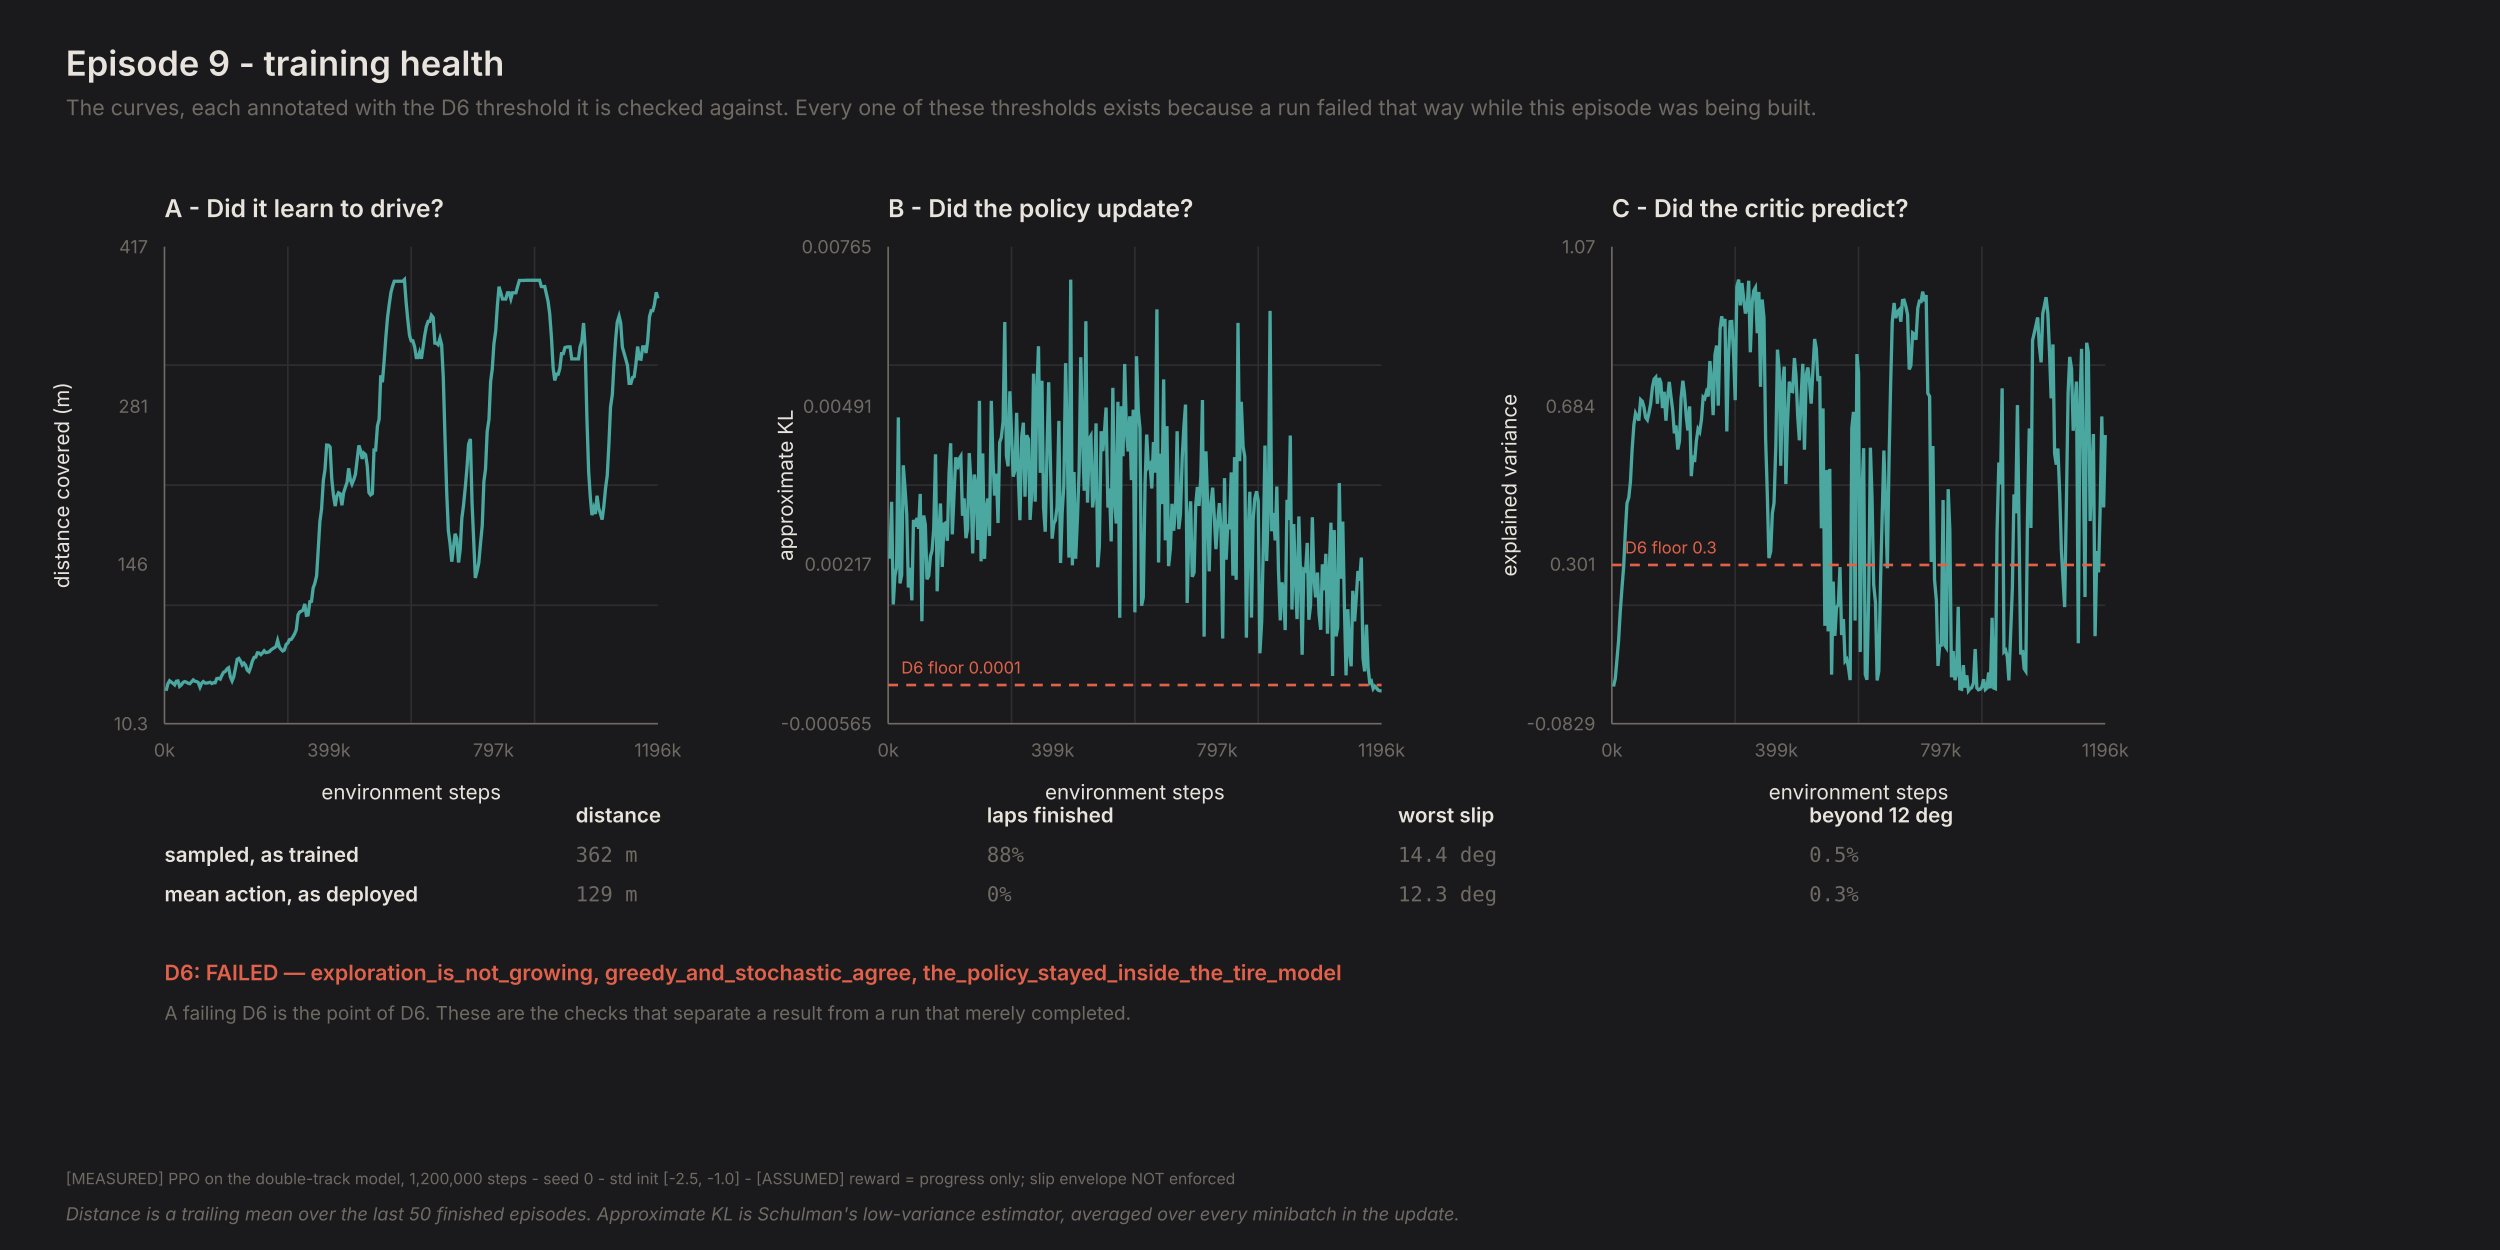
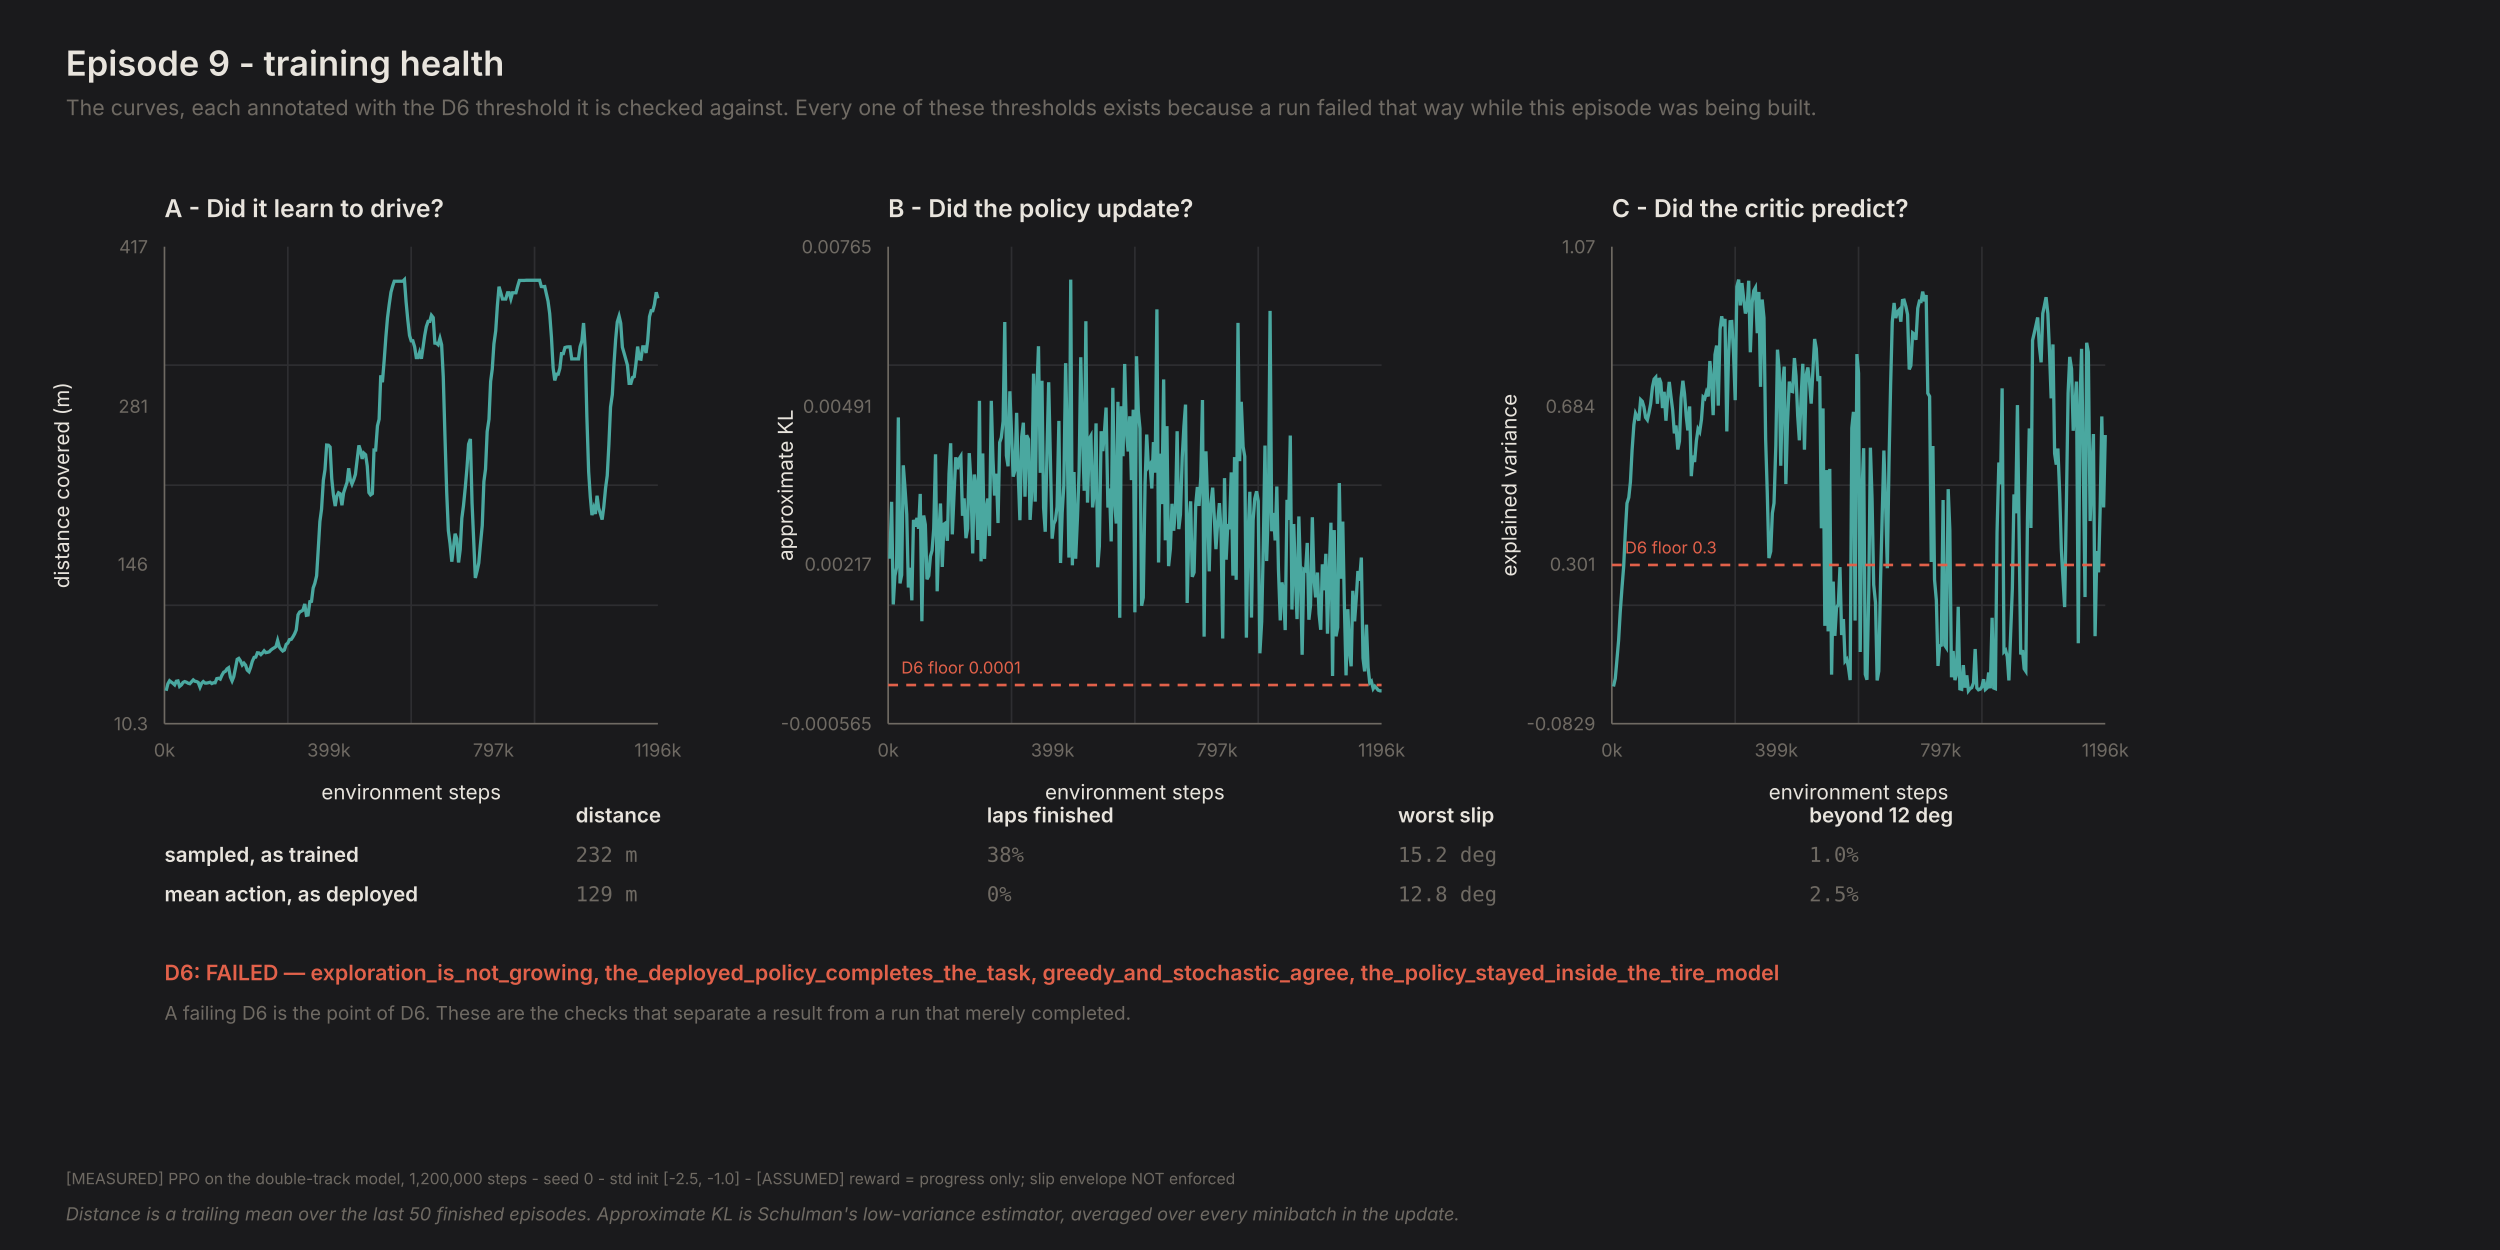
<svg xmlns="http://www.w3.org/2000/svg" width="1520" height="760" viewBox="0 0 1520 760" font-family="Inter, system-ui, sans-serif">
  <rect width="1520" height="760" fill="#1a1a1c" />
  <text x="40" y="46" fill="#e8e4dd" font-size="21" font-weight="600">Episode 9 - training health</text>
  <text x="40" y="70" fill="#6f6a63" font-size="13">The curves, each annotated with the D6 threshold it is checked against. Every one of these thresholds exists because a run failed that way while this episode was being built.</text>
  <text x="100.0" y="132.0" fill="#e8e4dd" font-size="15" text-anchor="start" font-weight="600" font-style="normal">A - Did it learn to drive?</text>
  <line x1="175" y1="150" x2="175" y2="440" stroke="#2e2e31" stroke-width="1" />
  <line x1="250" y1="150" x2="250" y2="440" stroke="#2e2e31" stroke-width="1" />
  <line x1="325" y1="150" x2="325" y2="440" stroke="#2e2e31" stroke-width="1" />
  <line x1="100" y1="222" x2="400" y2="222" stroke="#2e2e31" stroke-width="1" />
  <line x1="100" y1="295" x2="400" y2="295" stroke="#2e2e31" stroke-width="1" />
  <line x1="100" y1="368" x2="400" y2="368" stroke="#2e2e31" stroke-width="1" />
  <line x1="100" y1="440" x2="400" y2="440" stroke="#6f6a63" stroke-width="1" />
  <line x1="100" y1="150" x2="100" y2="440" stroke="#6f6a63" stroke-width="1" />
  <text x="100" y="460" fill="#6f6a63" font-size="11" text-anchor="middle">0k</text>
  <text x="200" y="460" fill="#6f6a63" font-size="11" text-anchor="middle">399k</text>
  <text x="300" y="460" fill="#6f6a63" font-size="11" text-anchor="middle">797k</text>
  <text x="400" y="460" fill="#6f6a63" font-size="11" text-anchor="middle">1196k</text>
  <text x="90" y="444" fill="#6f6a63" font-size="11" text-anchor="end">10.3</text>
  <text x="90" y="347" fill="#6f6a63" font-size="11" text-anchor="end">146</text>
  <text x="90" y="251" fill="#6f6a63" font-size="11" text-anchor="end">281</text>
  <text x="90" y="154" fill="#6f6a63" font-size="11" text-anchor="end">417</text>
  <text x="250.0" y="486" fill="#e8e4dd" font-size="12.5" text-anchor="middle">environment steps</text>
  <text x="42" y="295.0" fill="#e8e4dd" font-size="12.5" text-anchor="middle" transform="rotate(-90 42 295.0)">distance covered (m)</text>
  <path d="M 101.0,420.0 L 102.1,415.7 L 103.1,413.9 L 104.1,414.7 L 105.1,415.4 L 106.2,416.4 L 107.2,414.2 L 108.2,414.0 L 109.2,417.3 L 110.3,416.4 L 111.3,414.9 L 112.3,414.4 L 113.4,414.8 L 114.4,415.4 L 115.4,415.7 L 116.4,414.6 L 117.5,413.4 L 118.5,414.2 L 119.5,414.4 L 120.5,414.9 L 121.6,417.8 L 122.6,415.4 L 123.6,414.4 L 124.7,415.3 L 125.7,415.3 L 126.7,415.1 L 127.7,414.8 L 128.8,415.6 L 129.8,415.1 L 130.8,415.1 L 131.8,412.6 L 132.9,412.4 L 133.9,412.9 L 134.9,410.6 L 136.0,408.7 L 137.0,408.2 L 138.0,406.7 L 139.0,406.0 L 140.1,411.7 L 141.1,414.0 L 142.1,411.5 L 143.2,406.1 L 144.2,400.9 L 145.2,400.3 L 146.2,401.8 L 147.3,404.3 L 148.3,403.2 L 149.3,404.4 L 150.3,407.4 L 151.4,408.4 L 152.4,405.7 L 153.4,402.1 L 154.5,399.7 L 155.5,399.5 L 156.5,396.9 L 157.5,397.0 L 158.6,398.0 L 159.6,397.0 L 160.6,395.7 L 161.6,396.8 L 162.7,396.6 L 163.7,396.3 L 164.7,395.2 L 165.8,394.4 L 166.8,393.8 L 167.8,393.1 L 168.8,389.4 L 169.9,393.5 L 170.9,394.8 L 171.9,395.8 L 172.9,395.2 L 174.0,391.8 L 175.0,391.0 L 176.0,388.9 L 177.1,388.7 L 178.1,387.2 L 179.1,385.4 L 180.1,383.0 L 181.2,373.8 L 182.2,372.1 L 183.2,371.6 L 184.2,371.0 L 185.3,367.2 L 186.3,374.1 L 187.3,373.9 L 188.4,365.8 L 189.4,365.6 L 190.4,357.5 L 191.4,354.7 L 192.5,350.1 L 193.5,333.8 L 194.5,317.0 L 195.5,309.6 L 196.6,292.0 L 197.6,285.5 L 198.6,270.6 L 199.7,270.7 L 200.7,271.8 L 201.7,291.0 L 202.7,300.8 L 203.8,307.7 L 204.8,301.6 L 205.8,299.6 L 206.8,300.2 L 207.9,307.2 L 208.9,299.7 L 209.9,296.5 L 211.0,293.3 L 212.0,284.7 L 213.0,291.7 L 214.0,294.3 L 215.1,291.6 L 216.1,288.4 L 217.1,279.9 L 218.2,270.8 L 219.2,273.8 L 220.2,279.0 L 221.2,275.5 L 222.3,276.5 L 223.3,283.4 L 224.3,299.5 L 225.3,300.9 L 226.4,300.1 L 227.4,273.6 L 228.4,273.6 L 229.5,258.9 L 230.5,254.9 L 231.5,228.2 L 232.5,232.4 L 233.6,218.8 L 234.6,205.0 L 235.6,193.3 L 236.6,185.4 L 237.7,177.7 L 238.7,174.0 L 239.7,171.0 L 240.8,171.0 L 241.8,171.0 L 242.8,171.0 L 243.8,171.0 L 244.9,171.0 L 245.9,170.0 L 246.9,183.5 L 247.9,194.1 L 249.0,204.0 L 250.0,207.2 L 251.0,207.2 L 252.1,210.9 L 253.1,217.4 L 254.1,217.4 L 255.1,214.2 L 256.2,218.1 L 257.2,211.3 L 258.2,204.1 L 259.2,198.6 L 260.3,195.4 L 261.3,195.4 L 262.3,191.7 L 263.4,193.1 L 264.4,208.6 L 265.4,208.7 L 266.4,209.6 L 267.5,205.7 L 268.5,209.6 L 269.5,229.1 L 270.5,264.1 L 271.6,299.6 L 272.6,322.6 L 273.6,330.3 L 274.7,341.5 L 275.7,333.0 L 276.7,324.5 L 277.7,327.5 L 278.8,342.0 L 279.8,334.1 L 280.8,315.1 L 281.8,307.4 L 282.9,296.3 L 283.9,284.7 L 284.9,270.1 L 286.0,266.9 L 287.0,305.7 L 288.0,328.4 L 289.0,351.4 L 290.1,347.0 L 291.1,342.3 L 292.1,331.0 L 293.2,319.6 L 294.2,292.8 L 295.2,285.2 L 296.2,262.4 L 297.3,254.9 L 298.3,231.9 L 299.3,224.4 L 300.3,209.1 L 301.4,201.1 L 302.4,185.9 L 303.4,174.3 L 304.5,178.1 L 305.5,181.8 L 306.5,181.8 L 307.5,181.8 L 308.6,178.0 L 309.6,178.0 L 310.6,181.7 L 311.6,178.0 L 312.7,178.0 L 313.7,178.0 L 314.7,174.2 L 315.8,170.5 L 316.8,170.5 L 317.8,170.5 L 318.8,170.5 L 319.9,170.4 L 320.9,170.4 L 321.9,170.4 L 322.9,170.4 L 324.0,170.4 L 325.0,170.4 L 326.0,170.4 L 327.1,170.4 L 328.1,170.4 L 329.1,174.2 L 330.1,174.3 L 331.2,174.2 L 332.2,178.7 L 333.2,183.1 L 334.2,190.6 L 335.3,205.4 L 336.3,223.7 L 337.3,231.3 L 338.4,227.5 L 339.4,227.5 L 340.4,223.9 L 341.4,215.0 L 342.5,215.0 L 343.5,211.3 L 344.5,211.0 L 345.5,210.9 L 346.6,210.9 L 347.6,218.2 L 348.6,218.2 L 349.7,218.2 L 350.7,218.2 L 351.7,218.2 L 352.7,210.8 L 353.8,207.3 L 354.8,196.4 L 355.8,211.8 L 356.8,252.9 L 357.9,286.8 L 358.9,302.1 L 359.9,313.2 L 361.0,308.9 L 362.0,312.5 L 363.0,301.4 L 364.0,308.9 L 365.1,312.5 L 366.1,315.9 L 367.1,308.2 L 368.2,296.6 L 369.2,289.2 L 370.2,270.4 L 371.2,247.5 L 372.3,239.9 L 373.3,221.3 L 374.3,206.5 L 375.3,195.8 L 376.4,192.2 L 377.4,196.5 L 378.4,211.1 L 379.5,214.9 L 380.5,218.5 L 381.5,222.1 L 382.5,233.1 L 383.6,233.1 L 384.6,229.5 L 385.6,229.0 L 386.6,221.6 L 387.7,210.7 L 388.7,218.2 L 389.7,218.4 L 390.8,210.9 L 391.8,210.9 L 392.8,214.6 L 393.8,207.2 L 394.9,192.5 L 395.9,188.9 L 396.9,188.9 L 397.9,185.1 L 399.0,177.7 L 400.0,181.4" fill="none" stroke="#4aa8a0" stroke-width="2" />
  <text x="540.0" y="132.0" fill="#e8e4dd" font-size="15" text-anchor="start" font-weight="600" font-style="normal">B - Did the policy update?</text>
  <line x1="615" y1="150" x2="615" y2="440" stroke="#2e2e31" stroke-width="1" />
  <line x1="690" y1="150" x2="690" y2="440" stroke="#2e2e31" stroke-width="1" />
  <line x1="765" y1="150" x2="765" y2="440" stroke="#2e2e31" stroke-width="1" />
  <line x1="540" y1="222" x2="840" y2="222" stroke="#2e2e31" stroke-width="1" />
  <line x1="540" y1="295" x2="840" y2="295" stroke="#2e2e31" stroke-width="1" />
  <line x1="540" y1="368" x2="840" y2="368" stroke="#2e2e31" stroke-width="1" />
  <line x1="540" y1="440" x2="840" y2="440" stroke="#6f6a63" stroke-width="1" />
  <line x1="540" y1="150" x2="540" y2="440" stroke="#6f6a63" stroke-width="1" />
  <text x="540" y="460" fill="#6f6a63" font-size="11" text-anchor="middle">0k</text>
  <text x="640" y="460" fill="#6f6a63" font-size="11" text-anchor="middle">399k</text>
  <text x="740" y="460" fill="#6f6a63" font-size="11" text-anchor="middle">797k</text>
  <text x="840" y="460" fill="#6f6a63" font-size="11" text-anchor="middle">1196k</text>
  <text x="530" y="444" fill="#6f6a63" font-size="11" text-anchor="end">-0.000565</text>
  <text x="530" y="347" fill="#6f6a63" font-size="11" text-anchor="end">0.00217</text>
  <text x="530" y="251" fill="#6f6a63" font-size="11" text-anchor="end">0.00491</text>
  <text x="530" y="154" fill="#6f6a63" font-size="11" text-anchor="end">0.00765</text>
  <text x="690.0" y="486" fill="#e8e4dd" font-size="12.5" text-anchor="middle">environment steps</text>
  <text x="482" y="295.0" fill="#e8e4dd" font-size="12.5" text-anchor="middle" transform="rotate(-90 482 295.0)">approximate KL</text>
  <path d="M 541.0,339.7 L 542.1,305.1 L 543.1,367.5 L 544.1,350.1 L 545.1,345.2 L 546.2,253.8 L 547.2,354.7 L 548.2,349.6 L 549.2,282.9 L 550.3,297.6 L 551.3,312.7 L 552.3,357.2 L 553.4,345.2 L 554.4,365.0 L 555.4,316.1 L 556.4,320.2 L 557.5,314.9 L 558.5,321.5 L 559.5,300.3 L 560.5,377.7 L 561.6,313.4 L 562.6,319.0 L 563.6,352.2 L 564.7,350.0 L 565.7,338.3 L 566.7,334.7 L 567.7,321.4 L 568.8,276.2 L 569.8,359.5 L 570.8,325.4 L 571.8,306.1 L 572.9,344.7 L 573.9,318.7 L 574.9,318.0 L 576.0,328.8 L 577.0,288.0 L 578.0,269.5 L 579.0,324.9 L 580.1,299.7 L 581.1,278.0 L 582.1,285.3 L 583.2,278.9 L 584.2,277.3 L 585.2,313.6 L 586.2,303.0 L 587.3,327.2 L 588.3,321.4 L 589.3,275.5 L 590.3,292.5 L 591.4,336.5 L 592.4,288.5 L 593.4,295.8 L 594.5,328.3 L 595.5,243.7 L 596.5,341.3 L 597.5,275.7 L 598.6,339.8 L 599.6,309.1 L 600.6,303.1 L 601.6,325.9 L 602.7,243.7 L 603.7,278.5 L 604.7,301.3 L 605.8,288.0 L 606.8,318.0 L 607.8,269.0 L 608.8,266.0 L 609.9,256.1 L 610.9,195.8 L 611.9,277.0 L 612.9,283.5 L 614.0,237.9 L 615.0,263.3 L 616.0,289.8 L 617.1,285.9 L 618.1,251.0 L 619.1,288.7 L 620.1,316.3 L 621.2,265.6 L 622.2,257.0 L 623.2,302.0 L 624.2,264.6 L 625.3,267.1 L 626.3,316.1 L 627.3,299.0 L 628.4,227.2 L 629.4,305.0 L 630.4,237.9 L 631.4,210.5 L 632.5,287.5 L 633.5,231.5 L 634.5,308.7 L 635.5,323.3 L 636.6,273.6 L 637.6,232.4 L 638.6,277.5 L 639.7,327.5 L 640.7,318.5 L 641.7,316.3 L 642.7,308.1 L 643.8,255.9 L 644.8,342.3 L 645.8,311.7 L 646.8,295.2 L 647.9,220.8 L 648.9,270.6 L 649.9,339.0 L 651.0,170.0 L 652.0,343.7 L 653.0,287.0 L 654.0,339.7 L 655.1,314.6 L 656.1,286.2 L 657.1,217.2 L 658.2,266.8 L 659.2,298.4 L 660.2,195.3 L 661.2,305.6 L 662.3,266.7 L 663.3,264.9 L 664.3,308.5 L 665.3,299.7 L 666.4,257.4 L 667.4,344.9 L 668.4,332.2 L 669.5,262.2 L 670.5,274.3 L 671.5,262.7 L 672.5,247.8 L 673.6,308.6 L 674.6,297.0 L 675.6,329.2 L 676.6,235.8 L 677.7,305.9 L 678.7,318.3 L 679.7,244.3 L 680.8,375.6 L 681.8,247.0 L 682.8,277.4 L 683.8,221.3 L 684.9,263.3 L 685.9,274.5 L 686.9,253.1 L 687.9,291.9 L 689.0,249.1 L 690.0,372.3 L 691.0,216.6 L 692.1,249.9 L 693.1,260.6 L 694.1,368.3 L 695.1,363.3 L 696.2,293.9 L 697.2,264.2 L 698.2,283.8 L 699.2,282.3 L 700.3,297.0 L 701.3,268.8 L 702.3,287.4 L 703.4,188.1 L 704.4,342.0 L 705.4,275.8 L 706.4,306.5 L 707.5,230.7 L 708.5,328.5 L 709.5,259.1 L 710.5,344.2 L 711.6,333.7 L 712.6,306.3 L 713.6,322.7 L 714.7,309.5 L 715.7,262.2 L 716.7,321.7 L 717.7,312.9 L 718.8,278.0 L 719.8,259.5 L 720.8,246.0 L 721.8,366.6 L 722.9,318.5 L 723.9,304.8 L 724.9,350.7 L 726.0,348.0 L 727.0,307.0 L 728.0,296.1 L 729.0,307.6 L 730.1,289.9 L 731.1,243.2 L 732.1,387.1 L 733.2,274.4 L 734.2,304.8 L 735.2,347.4 L 736.2,306.7 L 737.3,296.5 L 738.3,314.7 L 739.3,333.9 L 740.3,318.2 L 741.4,305.9 L 742.4,323.3 L 743.4,388.2 L 744.5,290.7 L 745.5,340.3 L 746.5,318.7 L 747.5,321.8 L 748.6,287.2 L 749.6,350.0 L 750.6,277.9 L 751.6,352.5 L 752.7,196.3 L 753.7,280.4 L 754.7,244.3 L 755.8,271.5 L 756.8,277.5 L 757.8,387.7 L 758.8,325.8 L 759.9,299.0 L 760.9,375.5 L 761.9,316.2 L 762.9,303.2 L 764.0,298.7 L 765.0,304.6 L 766.0,397.2 L 767.1,378.0 L 768.1,331.1 L 769.1,270.9 L 770.1,341.1 L 771.2,309.0 L 772.2,189.0 L 773.2,323.0 L 774.2,311.9 L 775.3,328.6 L 776.3,295.8 L 777.3,346.2 L 778.4,377.2 L 779.4,354.1 L 780.4,359.1 L 781.4,383.1 L 782.5,303.9 L 783.5,316.1 L 784.5,264.8 L 785.5,370.6 L 786.6,318.6 L 787.6,350.5 L 788.6,376.4 L 789.7,314.0 L 790.7,349.0 L 791.7,398.1 L 792.7,346.2 L 793.8,347.0 L 794.8,330.1 L 795.8,376.8 L 796.8,368.1 L 797.9,314.5 L 798.9,351.9 L 799.9,363.2 L 801.0,348.1 L 802.0,373.3 L 803.0,382.9 L 804.0,343.1 L 805.1,358.9 L 806.1,336.7 L 807.1,385.3 L 808.2,346.8 L 809.2,317.8 L 810.2,411.0 L 811.2,322.3 L 812.3,386.9 L 813.3,381.5 L 814.3,293.7 L 815.3,351.9 L 816.4,317.1 L 817.4,368.9 L 818.4,410.6 L 819.5,370.4 L 820.5,396.5 L 821.5,405.1 L 822.5,359.2 L 823.6,377.8 L 824.6,363.8 L 825.6,347.2 L 826.6,353.1 L 827.7,339.0 L 828.7,400.1 L 829.7,408.2 L 830.8,379.8 L 831.8,405.8 L 832.8,415.2 L 833.8,414.2 L 834.9,418.7 L 835.9,417.2 L 836.9,418.3 L 837.9,419.6 L 839.0,420.0 L 840.0,420.0" fill="none" stroke="#4aa8a0" stroke-width="2" />
  <line x1="540" y1="416.5" x2="840" y2="416.5" stroke="#e2614a" stroke-width="1.6" stroke-dasharray="6 5" />
  <text x="548.0" y="409.5" fill="#e2614a" font-size="10" text-anchor="start" font-weight="normal" font-style="normal">D6 floor 0.0001</text>
  <text x="980.0" y="132.0" fill="#e8e4dd" font-size="15" text-anchor="start" font-weight="600" font-style="normal">C - Did the critic predict?</text>
  <line x1="1055" y1="150" x2="1055" y2="440" stroke="#2e2e31" stroke-width="1" />
  <line x1="1130" y1="150" x2="1130" y2="440" stroke="#2e2e31" stroke-width="1" />
  <line x1="1205" y1="150" x2="1205" y2="440" stroke="#2e2e31" stroke-width="1" />
  <line x1="980" y1="222" x2="1280" y2="222" stroke="#2e2e31" stroke-width="1" />
  <line x1="980" y1="295" x2="1280" y2="295" stroke="#2e2e31" stroke-width="1" />
  <line x1="980" y1="368" x2="1280" y2="368" stroke="#2e2e31" stroke-width="1" />
  <line x1="980" y1="440" x2="1280" y2="440" stroke="#6f6a63" stroke-width="1" />
  <line x1="980" y1="150" x2="980" y2="440" stroke="#6f6a63" stroke-width="1" />
  <text x="980" y="460" fill="#6f6a63" font-size="11" text-anchor="middle">0k</text>
  <text x="1080" y="460" fill="#6f6a63" font-size="11" text-anchor="middle">399k</text>
  <text x="1180" y="460" fill="#6f6a63" font-size="11" text-anchor="middle">797k</text>
  <text x="1280" y="460" fill="#6f6a63" font-size="11" text-anchor="middle">1196k</text>
  <text x="970" y="444" fill="#6f6a63" font-size="11" text-anchor="end">-0.0829</text>
  <text x="970" y="347" fill="#6f6a63" font-size="11" text-anchor="end">0.301</text>
  <text x="970" y="251" fill="#6f6a63" font-size="11" text-anchor="end">0.684</text>
  <text x="970" y="154" fill="#6f6a63" font-size="11" text-anchor="end">1.07</text>
  <text x="1130.0" y="486" fill="#e8e4dd" font-size="12.5" text-anchor="middle">environment steps</text>
  <text x="922" y="295.0" fill="#e8e4dd" font-size="12.5" text-anchor="middle" transform="rotate(-90 922 295.0)">explained variance</text>
  <path d="M 981.0,417.4 L 982.1,412.5 L 983.1,401.0 L 984.1,389.5 L 985.1,372.1 L 986.2,357.0 L 987.2,344.3 L 988.2,323.3 L 989.2,306.0 L 990.3,302.5 L 991.3,293.0 L 992.3,273.8 L 993.4,258.3 L 994.4,251.3 L 995.4,253.4 L 996.4,255.7 L 997.5,243.0 L 998.5,244.0 L 999.5,247.4 L 1000.5,253.8 L 1001.6,255.3 L 1002.6,250.9 L 1003.6,245.5 L 1004.7,235.2 L 1005.7,230.5 L 1006.7,229.4 L 1007.7,245.5 L 1008.8,229.8 L 1009.8,232.7 L 1010.8,248.1 L 1011.8,238.2 L 1012.9,255.8 L 1013.9,241.9 L 1014.9,232.2 L 1016.0,241.5 L 1017.0,249.6 L 1018.0,263.5 L 1019.0,258.7 L 1020.1,273.3 L 1021.1,268.3 L 1022.1,242.1 L 1023.2,231.5 L 1024.2,239.6 L 1025.2,252.8 L 1026.2,261.7 L 1027.3,247.1 L 1028.3,289.5 L 1029.3,277.0 L 1030.3,280.9 L 1031.4,268.0 L 1032.4,260.9 L 1033.4,262.6 L 1034.5,255.0 L 1035.5,241.4 L 1036.5,242.3 L 1037.5,238.4 L 1038.6,241.0 L 1039.6,219.5 L 1040.6,230.4 L 1041.6,252.4 L 1042.7,215.6 L 1043.7,210.1 L 1044.7,246.6 L 1045.8,200.3 L 1046.8,192.3 L 1047.8,198.3 L 1048.8,193.9 L 1049.9,262.3 L 1050.9,217.7 L 1051.9,195.6 L 1052.9,195.5 L 1054.0,214.8 L 1055.0,243.3 L 1056.0,174.3 L 1057.1,170.0 L 1058.1,185.7 L 1059.1,172.1 L 1060.1,181.1 L 1061.2,190.6 L 1062.2,187.5 L 1063.2,170.7 L 1064.2,214.2 L 1065.3,184.0 L 1066.3,176.7 L 1067.3,174.9 L 1068.4,202.6 L 1069.4,177.5 L 1070.4,235.2 L 1071.4,182.1 L 1072.5,193.3 L 1073.5,266.8 L 1074.5,299.6 L 1075.5,339.3 L 1076.6,335.2 L 1077.6,312.0 L 1078.6,305.9 L 1079.7,271.1 L 1080.7,212.6 L 1081.7,223.9 L 1082.7,283.2 L 1083.8,233.2 L 1084.8,222.9 L 1085.8,294.3 L 1086.8,257.0 L 1087.9,232.0 L 1088.9,237.8 L 1089.9,238.1 L 1091.0,217.7 L 1092.0,228.7 L 1093.0,252.9 L 1094.0,267.7 L 1095.1,241.3 L 1096.1,221.2 L 1097.1,273.4 L 1098.2,227.7 L 1099.2,223.4 L 1100.2,232.7 L 1101.2,245.4 L 1102.3,224.3 L 1103.3,206.1 L 1104.3,211.9 L 1105.3,231.7 L 1106.4,228.7 L 1107.4,321.2 L 1108.4,248.3 L 1109.5,380.5 L 1110.5,285.8 L 1111.5,383.9 L 1112.5,285.1 L 1113.6,410.2 L 1114.6,353.6 L 1115.6,386.6 L 1116.6,369.4 L 1117.7,367.5 L 1118.7,344.8 L 1119.7,386.1 L 1120.8,376.4 L 1121.8,402.0 L 1122.8,400.8 L 1123.8,405.4 L 1124.9,413.5 L 1125.9,260.3 L 1126.9,250.4 L 1127.9,377.3 L 1129.0,215.3 L 1130.0,226.9 L 1131.0,396.4 L 1132.1,298.8 L 1133.1,272.5 L 1134.1,410.0 L 1135.1,413.3 L 1136.2,360.0 L 1137.2,272.2 L 1138.2,303.1 L 1139.2,355.5 L 1140.3,366.3 L 1141.3,413.7 L 1142.3,408.1 L 1143.4,351.7 L 1144.4,312.5 L 1145.4,273.9 L 1146.4,304.8 L 1147.5,345.5 L 1148.5,281.7 L 1149.5,233.9 L 1150.5,195.8 L 1151.6,184.2 L 1152.6,193.4 L 1153.6,189.6 L 1154.7,188.4 L 1155.7,195.6 L 1156.7,182.7 L 1157.7,182.5 L 1158.8,186.4 L 1159.8,191.3 L 1160.8,224.6 L 1161.8,222.3 L 1162.9,202.4 L 1163.9,203.2 L 1164.9,206.6 L 1166.0,187.4 L 1167.0,183.1 L 1168.0,183.3 L 1169.0,177.3 L 1170.1,183.2 L 1171.1,179.4 L 1172.1,239.1 L 1173.2,241.0 L 1174.2,341.7 L 1175.2,271.2 L 1176.2,352.5 L 1177.3,364.9 L 1178.3,404.9 L 1179.3,392.6 L 1180.3,392.3 L 1181.4,304.0 L 1182.4,392.3 L 1183.4,393.8 L 1184.5,297.4 L 1185.5,322.3 L 1186.5,411.8 L 1187.5,395.8 L 1188.6,413.5 L 1189.6,410.0 L 1190.6,368.9 L 1191.6,418.8 L 1192.7,419.1 L 1193.7,404.4 L 1194.7,418.1 L 1195.8,410.6 L 1196.8,420.0 L 1197.8,418.7 L 1198.8,418.1 L 1199.9,415.2 L 1200.9,394.6 L 1201.9,418.2 L 1202.9,419.4 L 1204.0,419.0 L 1205.0,417.6 L 1206.0,413.0 L 1207.1,419.2 L 1208.1,418.3 L 1209.1,408.9 L 1210.1,418.5 L 1211.2,375.6 L 1212.2,418.3 L 1213.2,418.7 L 1214.2,323.8 L 1215.3,281.2 L 1216.3,294.5 L 1217.3,236.1 L 1218.4,396.3 L 1219.4,395.3 L 1220.4,399.2 L 1221.4,413.7 L 1222.5,384.5 L 1223.5,358.0 L 1224.5,300.6 L 1225.5,312.1 L 1226.6,246.3 L 1227.6,323.6 L 1228.6,397.9 L 1229.7,395.3 L 1230.7,406.6 L 1231.7,408.1 L 1232.7,314.8 L 1233.8,260.5 L 1234.8,321.0 L 1235.8,206.9 L 1236.8,202.6 L 1237.9,197.6 L 1238.9,193.0 L 1239.9,210.3 L 1241.0,220.3 L 1242.0,190.6 L 1243.0,185.8 L 1244.0,180.7 L 1245.1,190.7 L 1246.1,214.1 L 1247.1,242.2 L 1248.2,209.4 L 1249.2,275.7 L 1250.2,282.5 L 1251.2,272.7 L 1252.3,300.3 L 1253.3,334.1 L 1254.3,352.1 L 1255.3,369.1 L 1256.4,304.0 L 1257.4,239.0 L 1258.4,217.0 L 1259.5,224.3 L 1260.5,261.9 L 1261.5,247.4 L 1262.5,232.0 L 1263.6,391.1 L 1264.6,246.2 L 1265.6,212.1 L 1266.6,280.3 L 1267.7,363.0 L 1268.7,208.4 L 1269.7,214.1 L 1270.8,316.8 L 1271.8,288.2 L 1272.8,263.9 L 1273.8,386.8 L 1274.9,335.0 L 1275.9,348.0 L 1276.9,308.9 L 1277.9,253.2 L 1279.0,308.5 L 1280.0,264.5" fill="none" stroke="#4aa8a0" stroke-width="2" />
  <line x1="980" y1="343.5" x2="1280" y2="343.5" stroke="#e2614a" stroke-width="1.6" stroke-dasharray="6 5" />
  <text x="988.0" y="336.5" fill="#e2614a" font-size="10" text-anchor="start" font-weight="normal" font-style="normal">D6 floor 0.3</text>
  <text x="100.0" y="500.0" fill="#e8e4dd" font-size="12.5" text-anchor="start" font-weight="600" font-style="normal" />
  <text x="350.0" y="500.0" fill="#e8e4dd" font-size="12.5" text-anchor="start" font-weight="600" font-style="normal">distance</text>
  <text x="600.0" y="500.0" fill="#e8e4dd" font-size="12.5" text-anchor="start" font-weight="600" font-style="normal">laps finished</text>
  <text x="850.0" y="500.0" fill="#e8e4dd" font-size="12.5" text-anchor="start" font-weight="600" font-style="normal">worst slip</text>
  <text x="1100.0" y="500.0" fill="#e8e4dd" font-size="12.5" text-anchor="start" font-weight="600" font-style="normal">beyond 12 deg</text>
  <text x="100.0" y="524.0" fill="#e8e4dd" font-size="12.5" text-anchor="start" font-weight="600" font-style="normal">sampled, as trained</text>
-   <text x="350.0" y="524.0" fill="#6f6a63" font-size="12.5" text-anchor="start" font-weight="normal" font-style="normal" font-family="ui-monospace, SFMono-Regular, Menlo, monospace">362 m</text>
-   <text x="600.0" y="524.0" fill="#6f6a63" font-size="12.5" text-anchor="start" font-weight="normal" font-style="normal" font-family="ui-monospace, SFMono-Regular, Menlo, monospace">88%</text>
-   <text x="850.0" y="524.0" fill="#6f6a63" font-size="12.5" text-anchor="start" font-weight="normal" font-style="normal" font-family="ui-monospace, SFMono-Regular, Menlo, monospace">14.4 deg</text>
-   <text x="1100.0" y="524.0" fill="#6f6a63" font-size="12.5" text-anchor="start" font-weight="normal" font-style="normal" font-family="ui-monospace, SFMono-Regular, Menlo, monospace">0.5%</text>
+   <text x="350.0" y="524.0" fill="#6f6a63" font-size="12.5" text-anchor="start" font-weight="normal" font-style="normal" font-family="ui-monospace, SFMono-Regular, Menlo, monospace">232 m</text>
+   <text x="600.0" y="524.0" fill="#6f6a63" font-size="12.5" text-anchor="start" font-weight="normal" font-style="normal" font-family="ui-monospace, SFMono-Regular, Menlo, monospace">38%</text>
+   <text x="850.0" y="524.0" fill="#6f6a63" font-size="12.5" text-anchor="start" font-weight="normal" font-style="normal" font-family="ui-monospace, SFMono-Regular, Menlo, monospace">15.2 deg</text>
+   <text x="1100.0" y="524.0" fill="#6f6a63" font-size="12.5" text-anchor="start" font-weight="normal" font-style="normal" font-family="ui-monospace, SFMono-Regular, Menlo, monospace">1.0%</text>
  <text x="100.0" y="548.0" fill="#e8e4dd" font-size="12.5" text-anchor="start" font-weight="600" font-style="normal">mean action, as deployed</text>
  <text x="350.0" y="548.0" fill="#6f6a63" font-size="12.5" text-anchor="start" font-weight="normal" font-style="normal" font-family="ui-monospace, SFMono-Regular, Menlo, monospace">129 m</text>
  <text x="600.0" y="548.0" fill="#6f6a63" font-size="12.5" text-anchor="start" font-weight="normal" font-style="normal" font-family="ui-monospace, SFMono-Regular, Menlo, monospace">0%</text>
-   <text x="850.0" y="548.0" fill="#6f6a63" font-size="12.5" text-anchor="start" font-weight="normal" font-style="normal" font-family="ui-monospace, SFMono-Regular, Menlo, monospace">12.3 deg</text>
-   <text x="1100.0" y="548.0" fill="#6f6a63" font-size="12.5" text-anchor="start" font-weight="normal" font-style="normal" font-family="ui-monospace, SFMono-Regular, Menlo, monospace">0.3%</text>
-   <text x="100.0" y="596.0" fill="#e2614a" font-size="13" text-anchor="start" font-weight="600" font-style="normal">D6: FAILED — exploration_is_not_growing, greedy_and_stochastic_agree, the_policy_stayed_inside_the_tire_model</text>
+   <text x="850.0" y="548.0" fill="#6f6a63" font-size="12.5" text-anchor="start" font-weight="normal" font-style="normal" font-family="ui-monospace, SFMono-Regular, Menlo, monospace">12.8 deg</text>
+   <text x="1100.0" y="548.0" fill="#6f6a63" font-size="12.5" text-anchor="start" font-weight="normal" font-style="normal" font-family="ui-monospace, SFMono-Regular, Menlo, monospace">2.5%</text>
+   <text x="100.0" y="596.0" fill="#e2614a" font-size="13" text-anchor="start" font-weight="600" font-style="normal">D6: FAILED — exploration_is_not_growing, the_deployed_policy_completes_the_task, greedy_and_stochastic_agree, the_policy_stayed_inside_the_tire_model</text>
  <text x="100.0" y="620.0" fill="#6f6a63" font-size="11.5" text-anchor="start" font-weight="normal" font-style="normal">A failing D6 is the point of D6. These are the checks that separate a result from a run that merely completed.</text>
  <text x="40.0" y="720.0" fill="#6f6a63" font-size="9.5" text-anchor="start" font-weight="normal" font-style="normal">[MEASURED] PPO on the double-track model, 1,200,000 steps  -  seed 0  -  std init [-2.5, -1.0]  -  [ASSUMED] reward = progress only; slip envelope NOT enforced</text>
  <text x="40" y="742" fill="#6f6a63" font-size="11" font-style="italic">Distance is a trailing mean over the last 50 finished episodes. Approximate KL is Schulman's low-variance estimator, averaged over every minibatch in the update.</text>
</svg>
